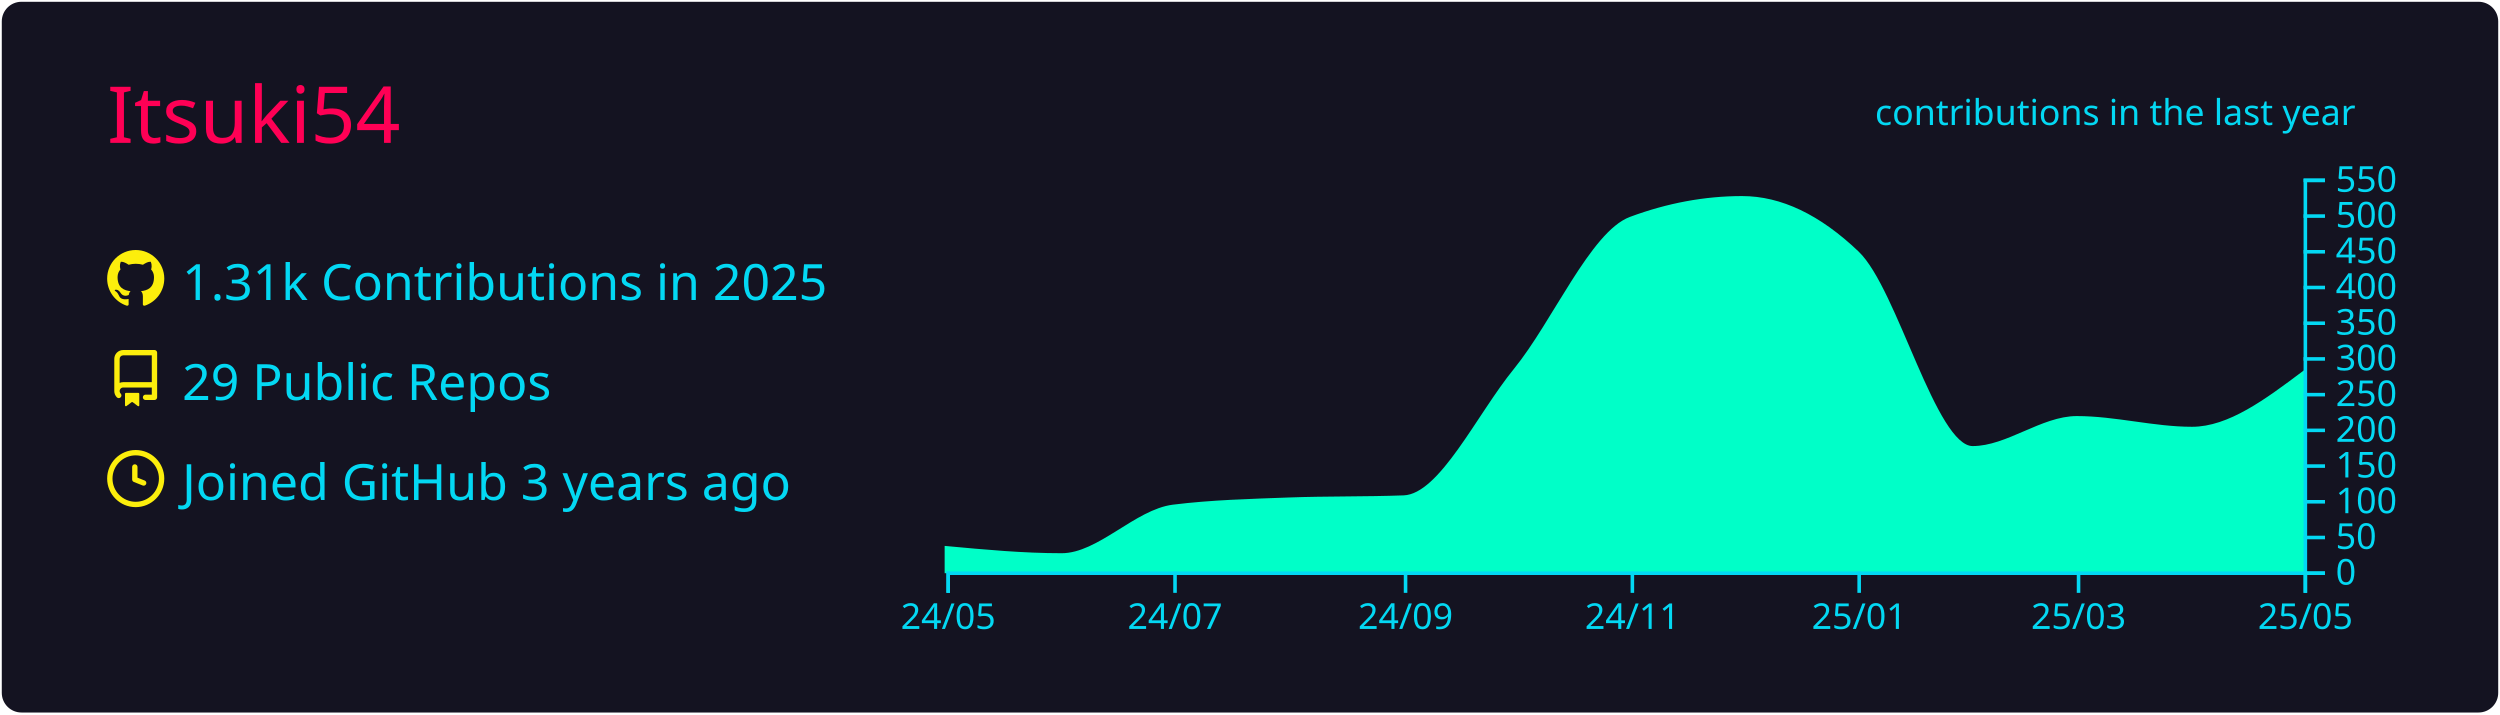
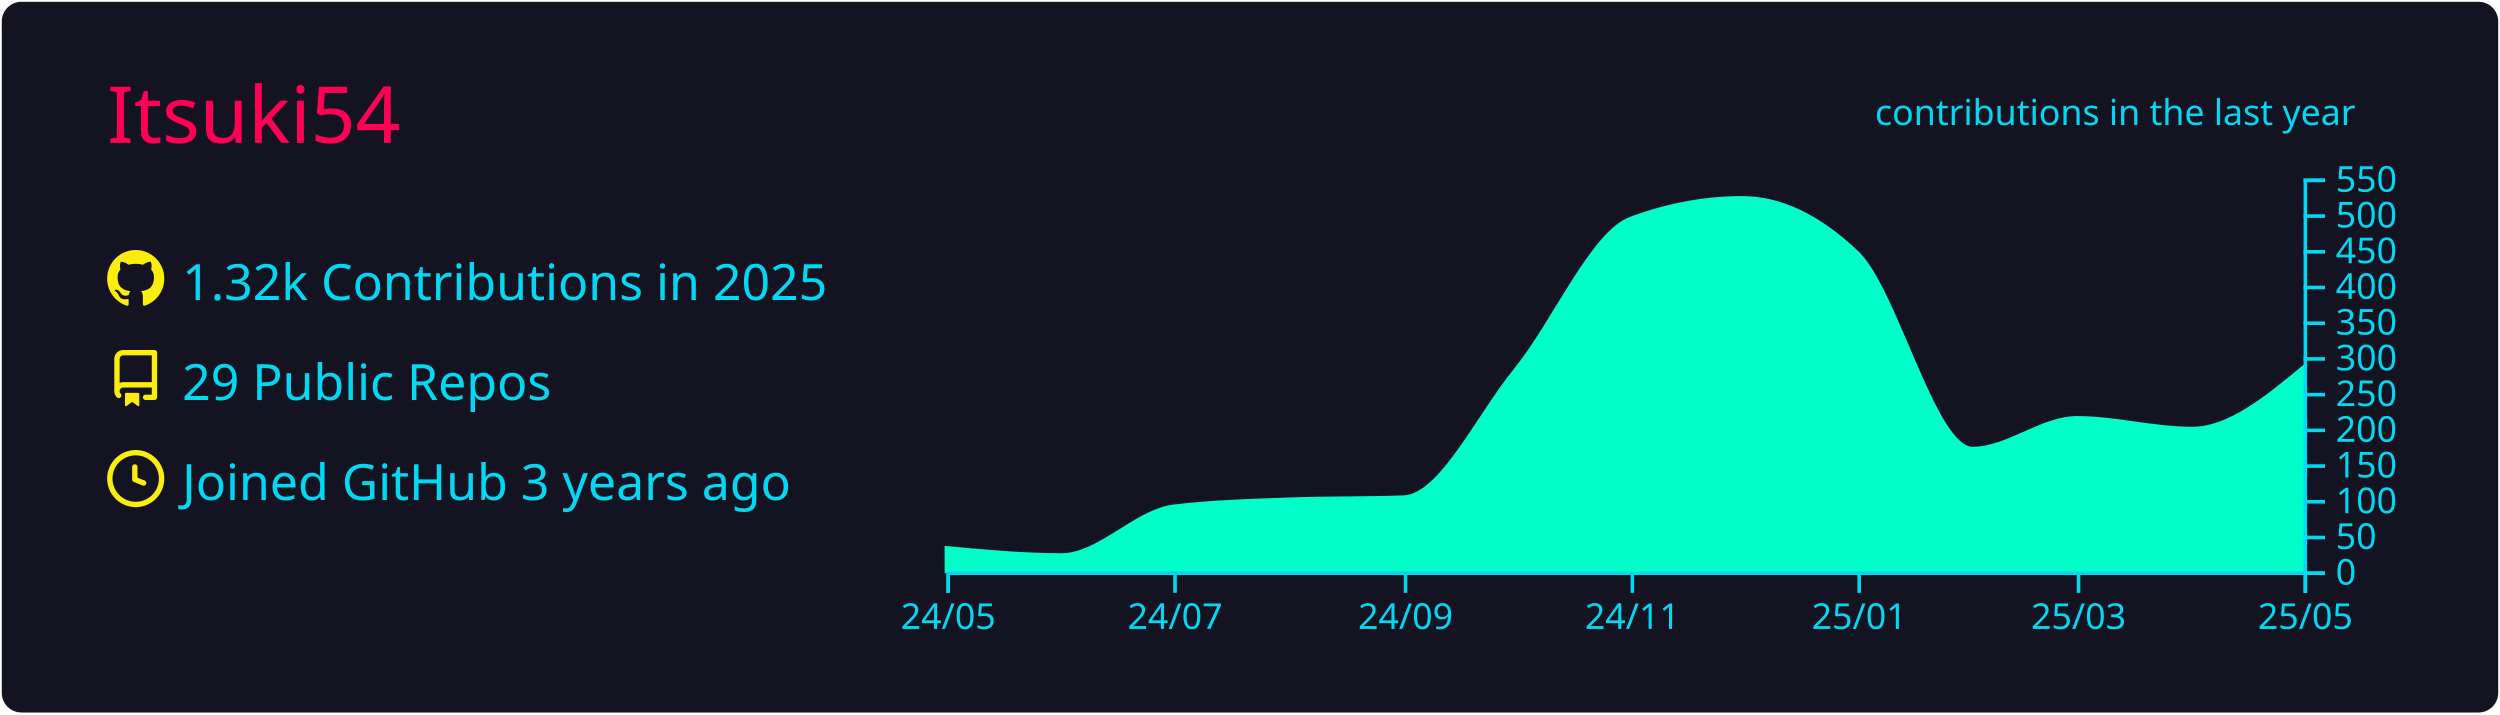
<svg xmlns="http://www.w3.org/2000/svg" width="700" height="200" viewBox="0 0 700 200">
  <style>* {
          font-family: 'Segoe UI', Ubuntu, "Helvetica Neue", Sans-Serif
        }</style>
  <rect x="1" y="1" rx="5" ry="5" height="99%" width="99.714%" stroke="#141321" stroke-width="1" fill="#141321" stroke-opacity="1" />
  <text x="30" y="40" style="font-size: 22px; fill: #ff0055;">Itsuki54</text>
  <g transform="translate(0,40)">
    <g transform="translate(30,30)">
      <g transform="translate(0,0)" width="14" height="14" fill="#fcee0c">
        <path fill-rule="evenodd" d="M8 0C3.58 0 0 3.58 0 8c0 3.54 2.29 6.53 5.47 7.59.4.07.55-.17.55-.38 0-.19-.01-.82-.01-1.49-2.01.37-2.53-.49-2.69-.94-.09-.23-.48-.94-.82-1.13-.28-.15-.68-.52-.01-.53.63-.01 1.08.58 1.23.82.72 1.21 1.87.87 2.33.66.07-.52.28-.87.51-1.07-1.78-.2-3.64-.89-3.64-3.95 0-.87.31-1.59.82-2.15-.08-.2-.36-1.02.08-2.12 0 0 .67-.21 2.2.82.64-.18 1.32-.27 2-.27.68 0 1.36.09 2 .27 1.53-1.04 2.2-.82 2.2-.82.44 1.1.16 1.92.08 2.12.51.56.82 1.27.82 2.15 0 3.07-1.87 3.75-3.65 3.95.29.25.54.73.54 1.48 0 1.07-.01 1.93-.01 2.2 0 .21.15.46.55.38A8.013 8.013 0 0016 8c0-4.42-3.58-8-8-8z" />
      </g>
      <g transform="translate(0,28)" width="14" height="14" fill="#fcee0c">
        <path fill-rule="evenodd" d="M2 2.5A2.5 2.5 0 014.5 0h8.75a.75.75 0 01.75.75v12.5a.75.75 0 01-.75.75h-2.5a.75.75 0 110-1.5h1.75v-2h-8a1 1 0 00-.714 1.7.75.75 0 01-1.072 1.05A2.495 2.495 0 012 11.5v-9zm10.5-1V9h-8c-.356 0-.694.074-1 .208V2.5a1 1 0 011-1h8zM5 12.25v3.25a.25.25 0 00.4.2l1.45-1.087a.25.25 0 01.3 0L8.6 15.7a.25.25 0 00.4-.2v-3.25a.25.25 0 00-.25-.25h-3.5a.25.25 0 00-.25.25z" />
      </g>
      <g transform="translate(0,56)" width="14" height="14" fill="#fcee0c">
        <path fill-rule="evenodd" d="M1.5 8a6.5 6.5 0 1113 0 6.5 6.5 0 01-13 0zM8 0a8 8 0 100 16A8 8 0 008 0zm.5 4.75a.75.75 0 00-1.5 0v3.5a.75.75 0 00.471.696l2.5 1a.75.75 0 00.557-1.392L8.5 7.742V4.75z" />
      </g>
-       <text x="21" y="14" style="fill: #03d8f3; font-size: 14px;">1.31k Contributions in 2025</text>
+       <text x="21" y="14" style="fill: #03d8f3; font-size: 14px;">1.32k Contributions in 2025</text>
      <text x="21" y="42" style="fill: #03d8f3; font-size: 14px;">29 Public Repos</text>
      <text x="21" y="70" style="fill: #03d8f3; font-size: 14px;">Joined GitHub 3 years ago</text>
    </g>
    <g color="#00ffc8" transform="translate(295,10)">
-       <path transform="translate(-30,0)" stroke="#00ffc8" fill="#00ffc8" opacity="1" d="M0,103.4C10.758,104.4,21.516,105.4,32.274,105.4C42.685,105.4,53.096,93.09,63.507,91.8C74.265,90.467,85.023,90.2,95.781,89.8C106.539,89.4,117.297,89.6,128.055,89.2C138.466,88.813,148.877,66.357,159.288,53.6C170.046,40.418,180.804,15.196,191.562,11.2C201.973,7.333,212.384,5.4,222.795,5.4C233.553,5.4,244.311,10.533,255.068,20.8C265.826,31.067,276.584,75.4,287.342,75.4C297.059,75.4,306.776,67,316.493,67C327.251,67,338.009,70,348.767,70C359.178,70,369.589,62.2,380,54.4L380,110C369.589,110,359.178,110,348.767,110C338.009,110,327.251,110,316.493,110C306.776,110,297.059,110,287.342,110C276.584,110,265.826,110,255.068,110C244.311,110,233.553,110,222.795,110C212.384,110,201.973,110,191.562,110C180.804,110,170.046,110,159.288,110C148.877,110,138.466,110,128.055,110C117.297,110,106.539,110,95.781,110C85.023,110,74.265,110,63.507,110C53.096,110,42.685,110,32.274,110C21.516,110,10.758,110,0,110Z" />
+       <path transform="translate(-30,0)" stroke="#00ffc8" fill="#00ffc8" opacity="1" d="M0,103.4C10.758,104.4,21.516,105.4,32.274,105.4C42.685,105.4,53.096,93.09,63.507,91.8C74.265,90.467,85.023,90.2,95.781,89.8C106.539,89.4,117.297,89.6,128.055,89.2C138.466,88.813,148.877,66.357,159.288,53.6C170.046,40.418,180.804,15.196,191.562,11.2C201.973,7.333,212.384,5.4,222.795,5.4C233.553,5.4,244.311,10.533,255.068,20.8C265.826,31.067,276.584,75.6,287.342,75.6C297.059,75.6,306.776,67,316.493,67C327.251,67,338.009,70,348.767,70C359.178,70,369.589,61.4,380,52.8L380,110C369.589,110,359.178,110,348.767,110C338.009,110,327.251,110,316.493,110C306.776,110,297.059,110,287.342,110C276.584,110,265.826,110,255.068,110C244.311,110,233.553,110,222.795,110C212.384,110,201.973,110,191.562,110C180.804,110,170.046,110,159.288,110C148.877,110,138.466,110,128.055,110C117.297,110,106.539,110,95.781,110C85.023,110,74.265,110,63.507,110C53.096,110,42.685,110,32.274,110C21.516,110,10.758,110,0,110Z" />
      <g color="#03d8f3" transform="translate(-30,110)" fill="none" font-size="10" font-family="sans-serif" text-anchor="middle">
        <path class="domain" stroke="currentColor" d="M0.5,6V0.5H380.5V6" />
        <g class="tick" opacity="1" transform="translate(0.5,0)">
          <line stroke="currentColor" y2="6" />
          <text fill="currentColor" y="9" dy="0.71em">24/05</text>
        </g>
        <g class="tick" opacity="1" transform="translate(64.00685,0)">
          <line stroke="currentColor" y2="6" />
          <text fill="currentColor" y="9" dy="0.71em">24/07</text>
        </g>
        <g class="tick" opacity="1" transform="translate(128.5548,0)">
          <line stroke="currentColor" y2="6" />
          <text fill="currentColor" y="9" dy="0.71em">24/09</text>
        </g>
        <g class="tick" opacity="1" transform="translate(192.0616,0)">
          <line stroke="currentColor" y2="6" />
          <text fill="currentColor" y="9" dy="0.71em">24/11</text>
        </g>
        <g class="tick" opacity="1" transform="translate(255.5685,0)">
          <line stroke="currentColor" y2="6" />
          <text fill="currentColor" y="9" dy="0.71em">25/01</text>
        </g>
        <g class="tick" opacity="1" transform="translate(316.9932,0)">
          <line stroke="currentColor" y2="6" />
          <text fill="currentColor" y="9" dy="0.71em">25/03</text>
        </g>
        <g class="tick" opacity="1" transform="translate(380.5,0)">
          <line stroke="currentColor" y2="6" />
          <text fill="currentColor" y="9" dy="0.71em">25/05</text>
        </g>
      </g>
      <g color="#03d8f3" transform="translate(350,0)" fill="none" font-size="10" font-family="sans-serif" text-anchor="start">
        <path class="domain" stroke="currentColor" d="M6,110.5H0.5V0.5H6" />
        <g class="tick" opacity="1" transform="translate(0,110.5)">
          <line stroke="currentColor" x2="6" />
          <text fill="currentColor" x="9" dy="0.32em">0</text>
        </g>
        <g class="tick" opacity="1" transform="translate(0,100.5)">
          <line stroke="currentColor" x2="6" />
          <text fill="currentColor" x="9" dy="0.32em">50</text>
        </g>
        <g class="tick" opacity="1" transform="translate(0,90.5)">
          <line stroke="currentColor" x2="6" />
          <text fill="currentColor" x="9" dy="0.32em">100</text>
        </g>
        <g class="tick" opacity="1" transform="translate(0,80.5)">
          <line stroke="currentColor" x2="6" />
          <text fill="currentColor" x="9" dy="0.32em">150</text>
        </g>
        <g class="tick" opacity="1" transform="translate(0,70.5)">
          <line stroke="currentColor" x2="6" />
          <text fill="currentColor" x="9" dy="0.32em">200</text>
        </g>
        <g class="tick" opacity="1" transform="translate(0,60.5)">
          <line stroke="currentColor" x2="6" />
          <text fill="currentColor" x="9" dy="0.32em">250</text>
        </g>
        <g class="tick" opacity="1" transform="translate(0,50.5)">
          <line stroke="currentColor" x2="6" />
          <text fill="currentColor" x="9" dy="0.32em">300</text>
        </g>
        <g class="tick" opacity="1" transform="translate(0,40.5)">
          <line stroke="currentColor" x2="6" />
          <text fill="currentColor" x="9" dy="0.32em">350</text>
        </g>
        <g class="tick" opacity="1" transform="translate(0,30.5)">
          <line stroke="currentColor" x2="6" />
          <text fill="currentColor" x="9" dy="0.32em">400</text>
        </g>
        <g class="tick" opacity="1" transform="translate(0,20.5)">
          <line stroke="currentColor" x2="6" />
          <text fill="currentColor" x="9" dy="0.32em">450</text>
        </g>
        <g class="tick" opacity="1" transform="translate(0,10.5)">
          <line stroke="currentColor" x2="6" />
          <text fill="currentColor" x="9" dy="0.32em">500</text>
        </g>
        <g class="tick" opacity="1" transform="translate(0,0.5)">
          <line stroke="currentColor" x2="6" />
          <text fill="currentColor" x="9" dy="0.32em">550</text>
        </g>
      </g>
      <g>
        <text y="-15" x="230" style="fill: #03d8f3; font-size: 10px;">contributions in the last year</text>
      </g>
    </g>
  </g>
</svg>
